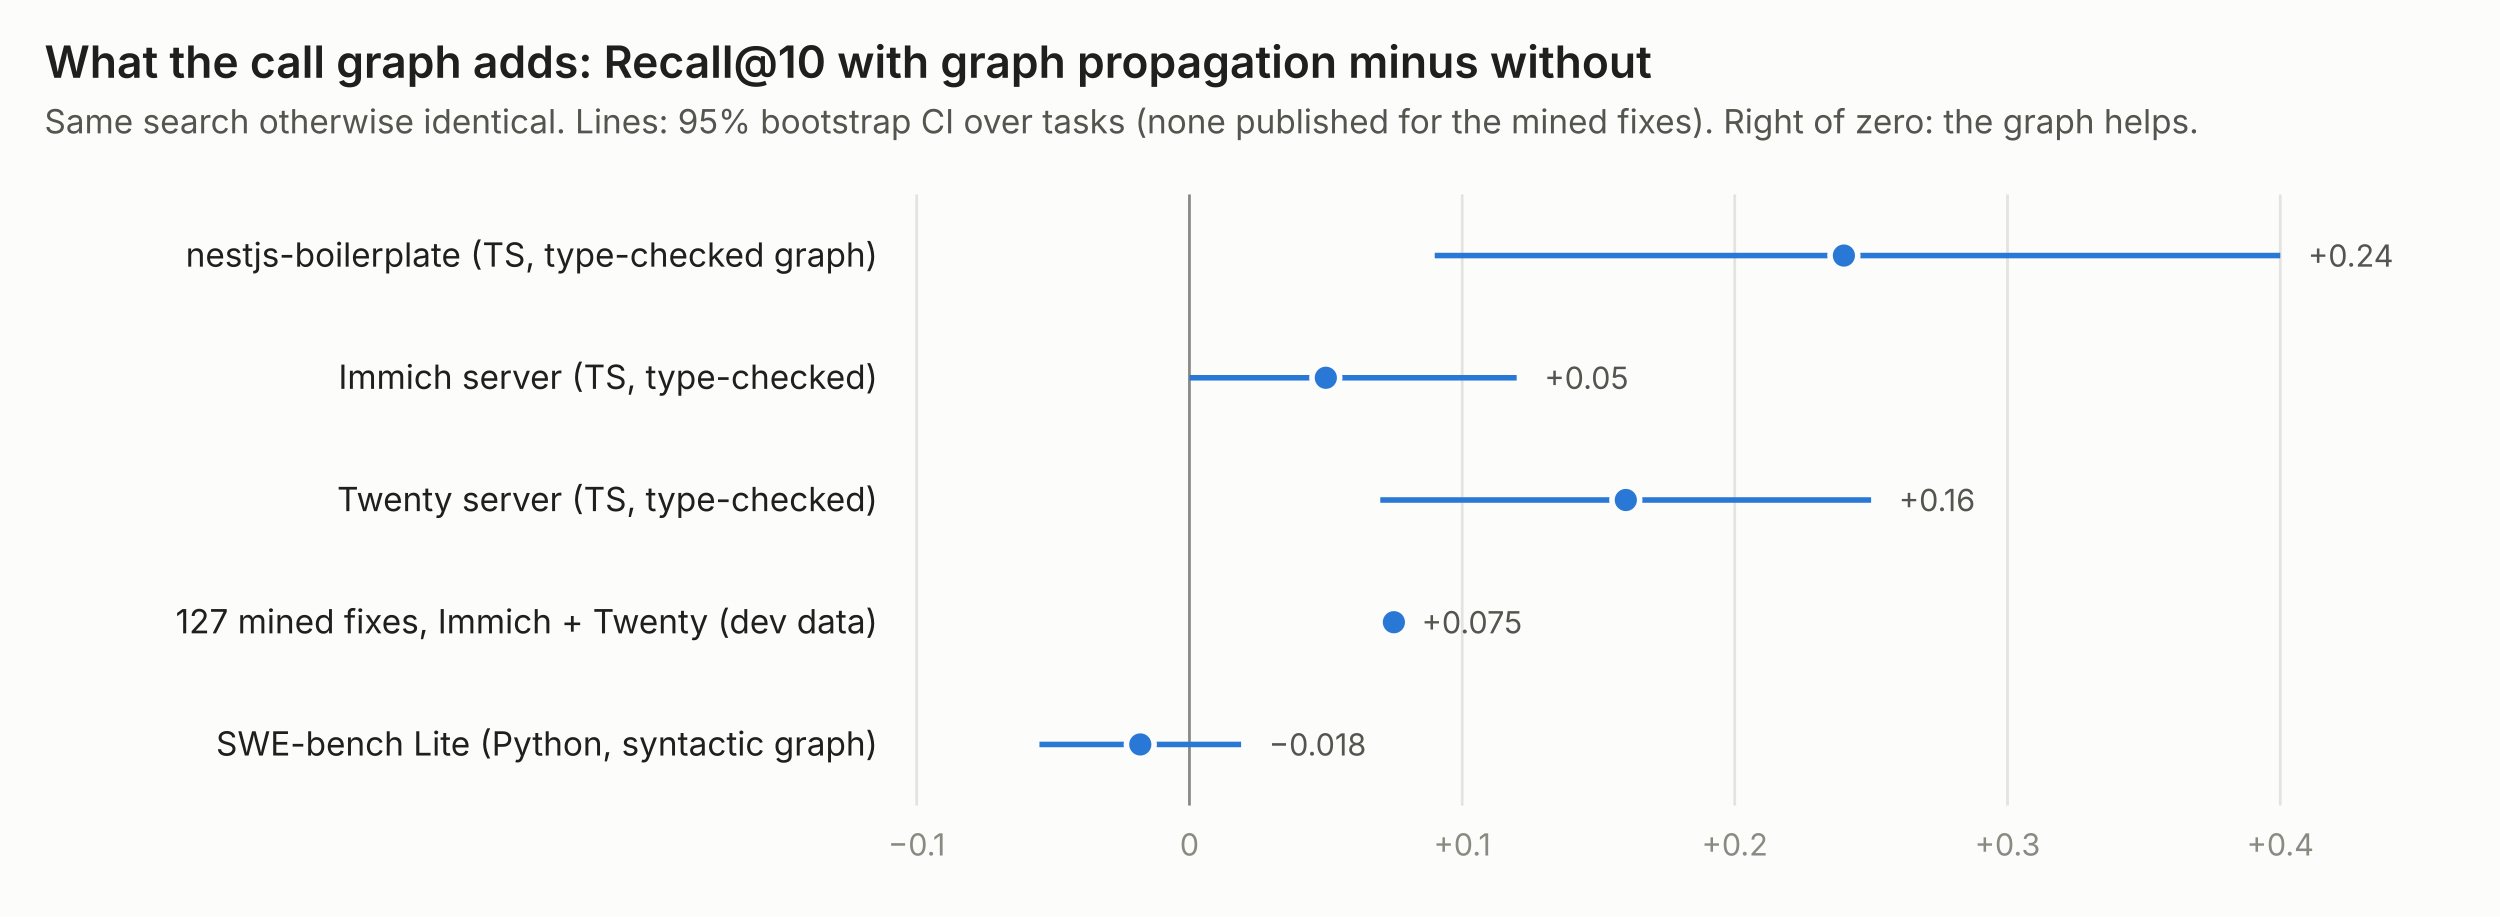
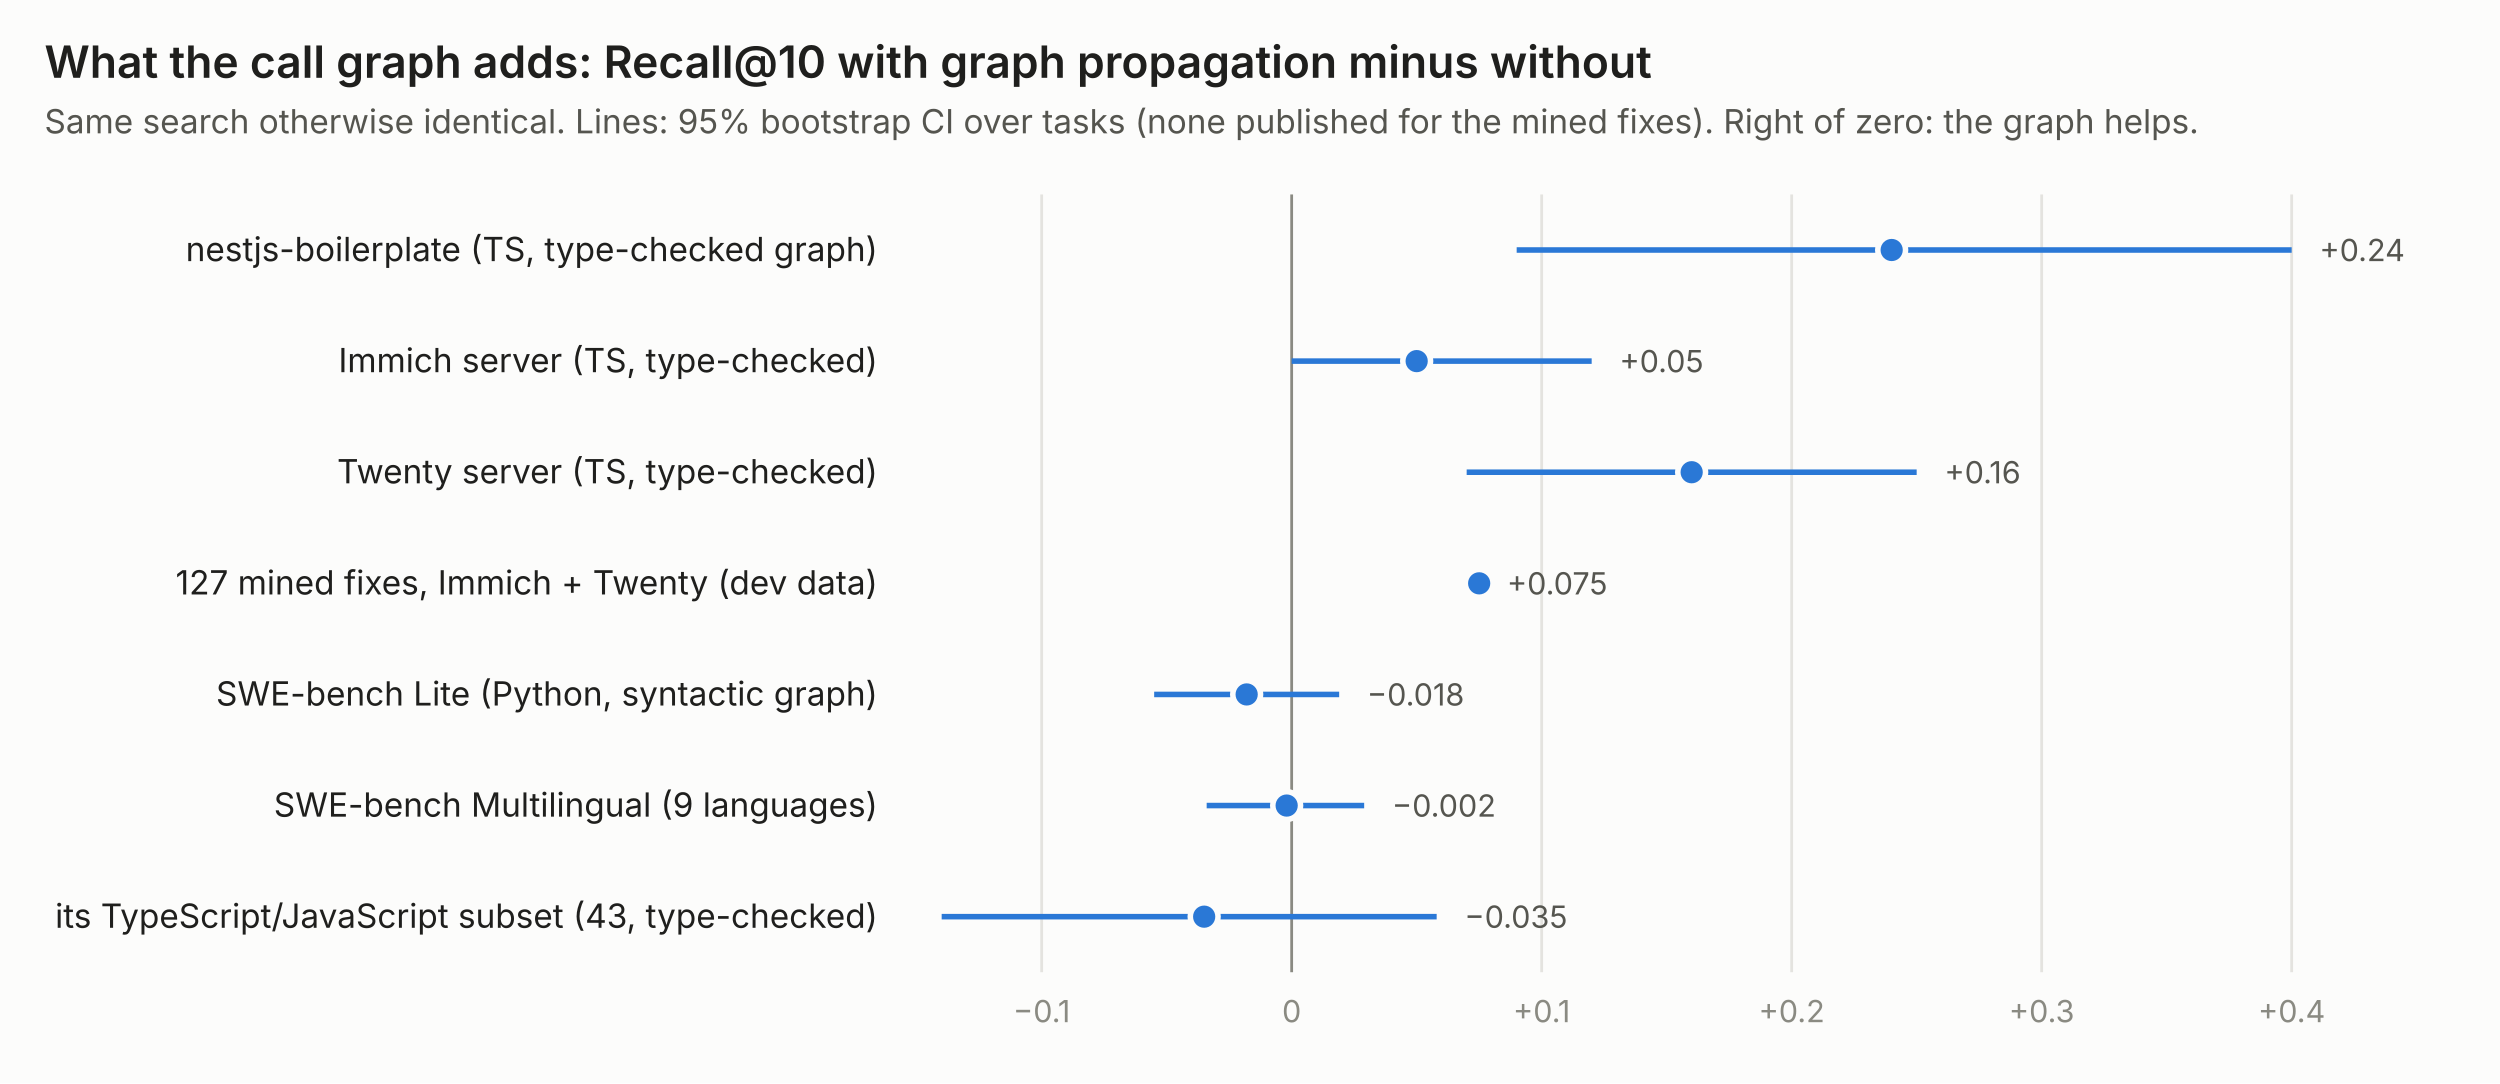
- <svg xmlns="http://www.w3.org/2000/svg" viewBox="0 0 900 330" width="900" height="330">
-   <rect width="900" height="330" fill="#fcfcfb" />
+ <svg xmlns="http://www.w3.org/2000/svg" viewBox="0 0 900 390" width="900" height="390">
+   <rect width="900" height="390" fill="#fcfcfb" />
  <text x="16.0" y="28.0" font-family="Inter, Helvetica, Arial, sans-serif" font-size="16" fill="#1f1f1d" text-anchor="start" font-weight="600">What the call graph adds: Recall@10 with graph propagation minus without</text>
  <text x="16.0" y="48.0" font-family="Inter, Helvetica, Arial, sans-serif" font-size="12" fill="#55554f" text-anchor="start" font-weight="normal">Same search otherwise identical. Lines: 95% bootstrap CI over tasks (none published for the mined fixes). Right of zero: the graph helps.</text>
-   <line x1="330.0" x2="330.0" y1="70" y2="290" stroke="#e4e3df" stroke-width="1" />
-   <text x="330.0" y="308.0" font-family="Inter, Helvetica, Arial, sans-serif" font-size="11" fill="#8a8a82" text-anchor="middle" font-weight="normal">−0.1</text>
-   <line x1="428.2" x2="428.2" y1="70" y2="290" stroke="#8a8a82" stroke-width="1" />
-   <text x="428.2" y="308.0" font-family="Inter, Helvetica, Arial, sans-serif" font-size="11" fill="#8a8a82" text-anchor="middle" font-weight="normal">0</text>
-   <line x1="526.4" x2="526.4" y1="70" y2="290" stroke="#e4e3df" stroke-width="1" />
-   <text x="526.4" y="308.0" font-family="Inter, Helvetica, Arial, sans-serif" font-size="11" fill="#8a8a82" text-anchor="middle" font-weight="normal">+0.1</text>
-   <line x1="624.5" x2="624.5" y1="70" y2="290" stroke="#e4e3df" stroke-width="1" />
-   <text x="624.5" y="308.0" font-family="Inter, Helvetica, Arial, sans-serif" font-size="11" fill="#8a8a82" text-anchor="middle" font-weight="normal">+0.2</text>
-   <line x1="722.7" x2="722.7" y1="70" y2="290" stroke="#e4e3df" stroke-width="1" />
-   <text x="722.7" y="308.0" font-family="Inter, Helvetica, Arial, sans-serif" font-size="11" fill="#8a8a82" text-anchor="middle" font-weight="normal">+0.3</text>
-   <line x1="820.9" x2="820.9" y1="70" y2="290" stroke="#e4e3df" stroke-width="1" />
-   <text x="820.9" y="308.0" font-family="Inter, Helvetica, Arial, sans-serif" font-size="11" fill="#8a8a82" text-anchor="middle" font-weight="normal">+0.4</text>
-   <text x="316.0" y="96.0" font-family="Inter, Helvetica, Arial, sans-serif" font-size="12" fill="#1f1f1d" text-anchor="end" font-weight="normal">nestjs-boilerplate (TS, type-checked graph)</text>
-   <line x1="516.5" x2="820.9" y1="92.0" y2="92.0" stroke="#2a78d6" stroke-width="2" />
-   <circle cx="663.8" cy="92.0" r="5" fill="#2a78d6" stroke="#fcfcfb" stroke-width="2" />
-   <text x="830.9" y="96.0" font-family="Inter, Helvetica, Arial, sans-serif" font-size="11" fill="#55554f" text-anchor="start" font-weight="normal">+0.24</text>
-   <text x="316.0" y="140.0" font-family="Inter, Helvetica, Arial, sans-serif" font-size="12" fill="#1f1f1d" text-anchor="end" font-weight="normal">Immich server (TS, type-checked)</text>
-   <line x1="428.2" x2="546.0" y1="136.0" y2="136.0" stroke="#2a78d6" stroke-width="2" />
-   <circle cx="477.3" cy="136.0" r="5" fill="#2a78d6" stroke="#fcfcfb" stroke-width="2" />
-   <text x="556.0" y="140.0" font-family="Inter, Helvetica, Arial, sans-serif" font-size="11" fill="#55554f" text-anchor="start" font-weight="normal">+0.05</text>
-   <text x="316.0" y="184.0" font-family="Inter, Helvetica, Arial, sans-serif" font-size="12" fill="#1f1f1d" text-anchor="end" font-weight="normal">Twenty server (TS, type-checked)</text>
-   <line x1="496.9" x2="673.6" y1="180.0" y2="180.0" stroke="#2a78d6" stroke-width="2" />
-   <circle cx="585.3" cy="180.0" r="5" fill="#2a78d6" stroke="#fcfcfb" stroke-width="2" />
-   <text x="683.6" y="184.0" font-family="Inter, Helvetica, Arial, sans-serif" font-size="11" fill="#55554f" text-anchor="start" font-weight="normal">+0.16</text>
-   <text x="316.0" y="228.0" font-family="Inter, Helvetica, Arial, sans-serif" font-size="12" fill="#1f1f1d" text-anchor="end" font-weight="normal">127 mined fixes, Immich + Twenty (dev data)</text>
-   <circle cx="501.8" cy="224.0" r="5" fill="#2a78d6" stroke="#fcfcfb" stroke-width="2" />
-   <text x="511.8" y="228.0" font-family="Inter, Helvetica, Arial, sans-serif" font-size="11" fill="#55554f" text-anchor="start" font-weight="normal">+0.075</text>
-   <text x="316.0" y="272.0" font-family="Inter, Helvetica, Arial, sans-serif" font-size="12" fill="#1f1f1d" text-anchor="end" font-weight="normal">SWE-bench Lite (Python, syntactic graph)</text>
-   <line x1="374.2" x2="446.8" y1="268.0" y2="268.0" stroke="#2a78d6" stroke-width="2" />
-   <circle cx="410.5" cy="268.0" r="5" fill="#2a78d6" stroke="#fcfcfb" stroke-width="2" />
-   <text x="456.8" y="272.0" font-family="Inter, Helvetica, Arial, sans-serif" font-size="11" fill="#55554f" text-anchor="start" font-weight="normal">−0.018</text>
+   <line x1="375.0" x2="375.0" y1="70" y2="350" stroke="#e4e3df" stroke-width="1" />
+   <text x="375.0" y="368.0" font-family="Inter, Helvetica, Arial, sans-serif" font-size="11" fill="#8a8a82" text-anchor="middle" font-weight="normal">−0.1</text>
+   <line x1="465.0" x2="465.0" y1="70" y2="350" stroke="#8a8a82" stroke-width="1" />
+   <text x="465.0" y="368.0" font-family="Inter, Helvetica, Arial, sans-serif" font-size="11" fill="#8a8a82" text-anchor="middle" font-weight="normal">0</text>
+   <line x1="555.0" x2="555.0" y1="70" y2="350" stroke="#e4e3df" stroke-width="1" />
+   <text x="555.0" y="368.0" font-family="Inter, Helvetica, Arial, sans-serif" font-size="11" fill="#8a8a82" text-anchor="middle" font-weight="normal">+0.1</text>
+   <line x1="645.0" x2="645.0" y1="70" y2="350" stroke="#e4e3df" stroke-width="1" />
+   <text x="645.0" y="368.0" font-family="Inter, Helvetica, Arial, sans-serif" font-size="11" fill="#8a8a82" text-anchor="middle" font-weight="normal">+0.2</text>
+   <line x1="735.0" x2="735.0" y1="70" y2="350" stroke="#e4e3df" stroke-width="1" />
+   <text x="735.0" y="368.0" font-family="Inter, Helvetica, Arial, sans-serif" font-size="11" fill="#8a8a82" text-anchor="middle" font-weight="normal">+0.3</text>
+   <line x1="825.0" x2="825.0" y1="70" y2="350" stroke="#e4e3df" stroke-width="1" />
+   <text x="825.0" y="368.0" font-family="Inter, Helvetica, Arial, sans-serif" font-size="11" fill="#8a8a82" text-anchor="middle" font-weight="normal">+0.4</text>
+   <text x="316.0" y="94.0" font-family="Inter, Helvetica, Arial, sans-serif" font-size="12" fill="#1f1f1d" text-anchor="end" font-weight="normal">nestjs-boilerplate (TS, type-checked graph)</text>
+   <line x1="546.0" x2="825.0" y1="90.0" y2="90.0" stroke="#2a78d6" stroke-width="2" />
+   <circle cx="681.0" cy="90.0" r="5" fill="#2a78d6" stroke="#fcfcfb" stroke-width="2" />
+   <text x="835.0" y="94.0" font-family="Inter, Helvetica, Arial, sans-serif" font-size="11" fill="#55554f" text-anchor="start" font-weight="normal">+0.24</text>
+   <text x="316.0" y="134.0" font-family="Inter, Helvetica, Arial, sans-serif" font-size="12" fill="#1f1f1d" text-anchor="end" font-weight="normal">Immich server (TS, type-checked)</text>
+   <line x1="465.0" x2="573.0" y1="130.0" y2="130.0" stroke="#2a78d6" stroke-width="2" />
+   <circle cx="510.0" cy="130.0" r="5" fill="#2a78d6" stroke="#fcfcfb" stroke-width="2" />
+   <text x="583.0" y="134.0" font-family="Inter, Helvetica, Arial, sans-serif" font-size="11" fill="#55554f" text-anchor="start" font-weight="normal">+0.05</text>
+   <text x="316.0" y="174.0" font-family="Inter, Helvetica, Arial, sans-serif" font-size="12" fill="#1f1f1d" text-anchor="end" font-weight="normal">Twenty server (TS, type-checked)</text>
+   <line x1="528.0" x2="690.0" y1="170.0" y2="170.0" stroke="#2a78d6" stroke-width="2" />
+   <circle cx="609.0" cy="170.0" r="5" fill="#2a78d6" stroke="#fcfcfb" stroke-width="2" />
+   <text x="700.0" y="174.0" font-family="Inter, Helvetica, Arial, sans-serif" font-size="11" fill="#55554f" text-anchor="start" font-weight="normal">+0.16</text>
+   <text x="316.0" y="214.0" font-family="Inter, Helvetica, Arial, sans-serif" font-size="12" fill="#1f1f1d" text-anchor="end" font-weight="normal">127 mined fixes, Immich + Twenty (dev data)</text>
+   <circle cx="532.5" cy="210.0" r="5" fill="#2a78d6" stroke="#fcfcfb" stroke-width="2" />
+   <text x="542.5" y="214.0" font-family="Inter, Helvetica, Arial, sans-serif" font-size="11" fill="#55554f" text-anchor="start" font-weight="normal">+0.075</text>
+   <text x="316.0" y="254.0" font-family="Inter, Helvetica, Arial, sans-serif" font-size="12" fill="#1f1f1d" text-anchor="end" font-weight="normal">SWE-bench Lite (Python, syntactic graph)</text>
+   <line x1="415.5" x2="482.1" y1="250.0" y2="250.0" stroke="#2a78d6" stroke-width="2" />
+   <circle cx="448.8" cy="250.0" r="5" fill="#2a78d6" stroke="#fcfcfb" stroke-width="2" />
+   <text x="492.1" y="254.0" font-family="Inter, Helvetica, Arial, sans-serif" font-size="11" fill="#55554f" text-anchor="start" font-weight="normal">−0.018</text>
+   <text x="316.0" y="294.0" font-family="Inter, Helvetica, Arial, sans-serif" font-size="12" fill="#1f1f1d" text-anchor="end" font-weight="normal">SWE-bench Multilingual (9 languages)</text>
+   <line x1="434.4" x2="491.1" y1="290.0" y2="290.0" stroke="#2a78d6" stroke-width="2" />
+   <circle cx="463.2" cy="290.0" r="5" fill="#2a78d6" stroke="#fcfcfb" stroke-width="2" />
+   <text x="501.1" y="294.0" font-family="Inter, Helvetica, Arial, sans-serif" font-size="11" fill="#55554f" text-anchor="start" font-weight="normal">−0.002</text>
+   <text x="316.0" y="334.0" font-family="Inter, Helvetica, Arial, sans-serif" font-size="12" fill="#1f1f1d" text-anchor="end" font-weight="normal">its TypeScript/JavaScript subset (43, type-checked)</text>
+   <line x1="339.0" x2="517.2" y1="330.0" y2="330.0" stroke="#2a78d6" stroke-width="2" />
+   <circle cx="433.5" cy="330.0" r="5" fill="#2a78d6" stroke="#fcfcfb" stroke-width="2" />
+   <text x="527.2" y="334.0" font-family="Inter, Helvetica, Arial, sans-serif" font-size="11" fill="#55554f" text-anchor="start" font-weight="normal">−0.035</text>
</svg>
